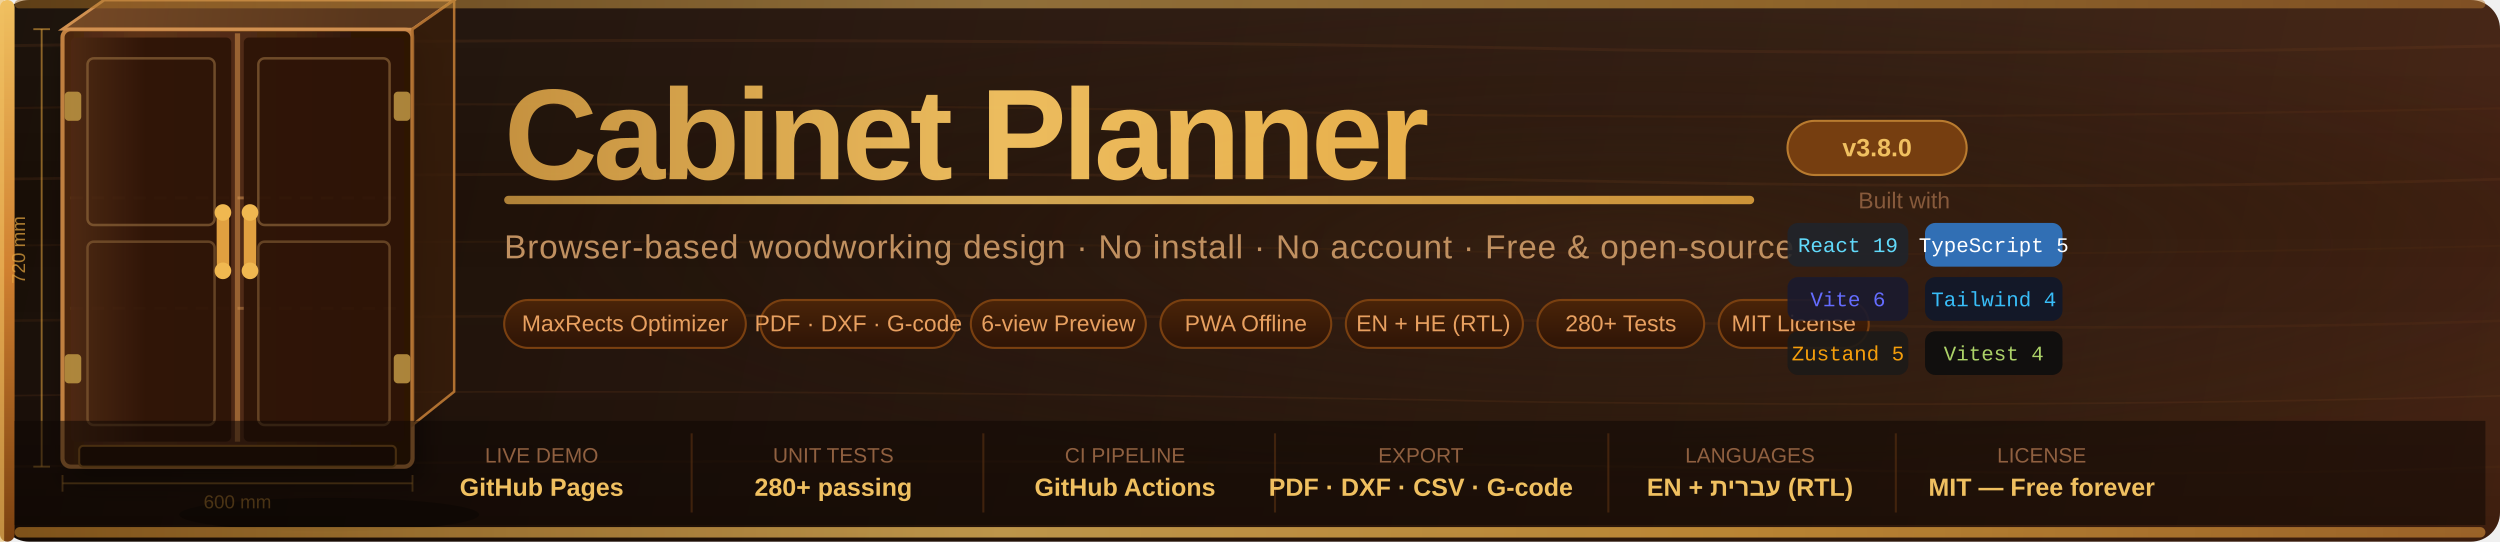
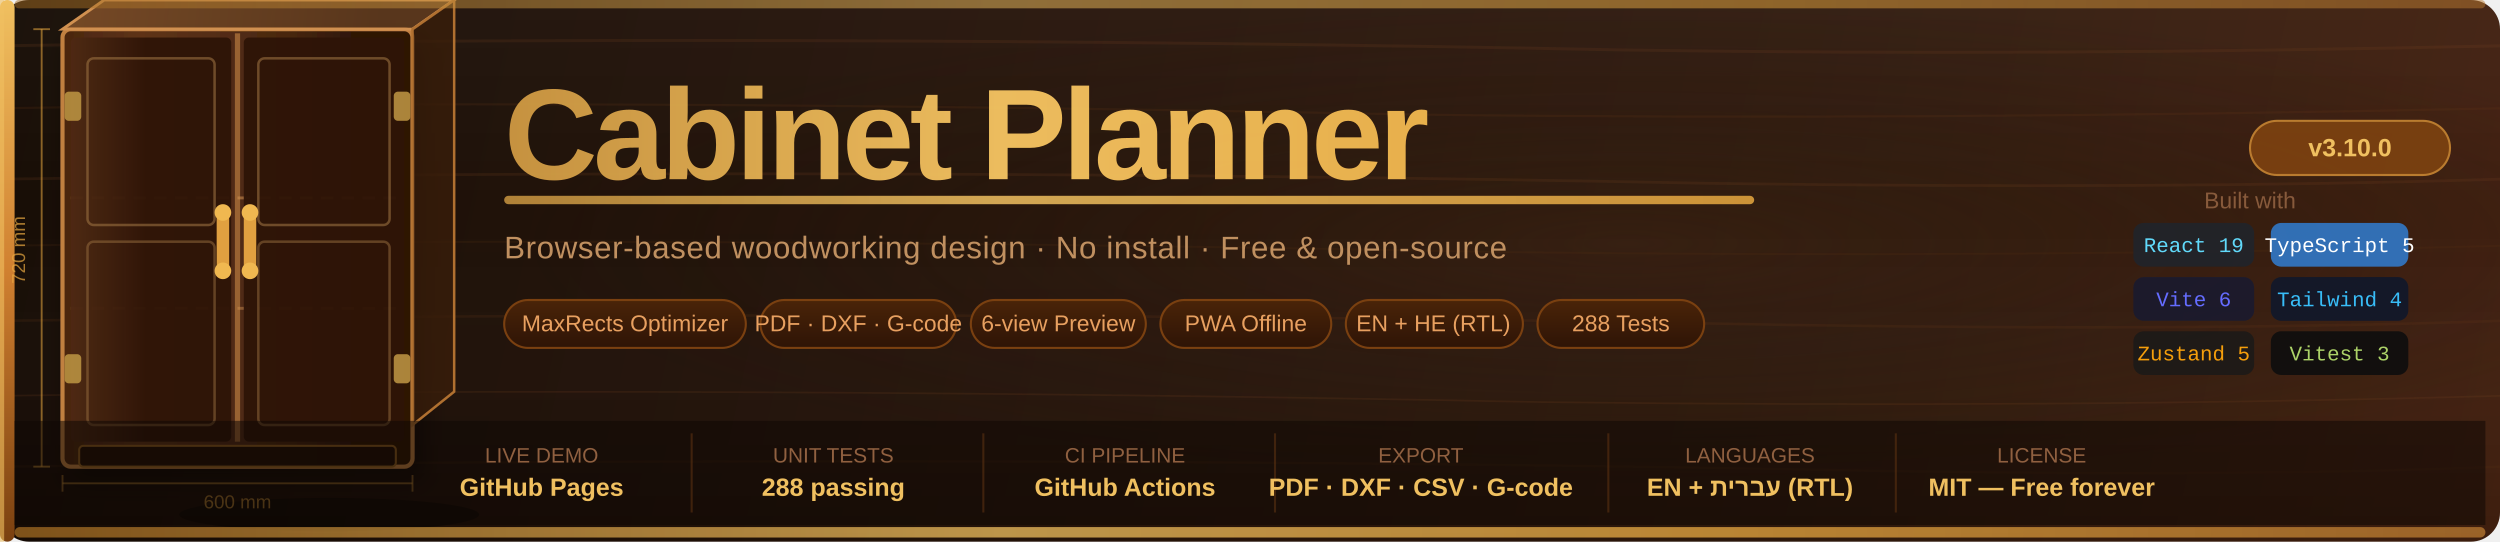
<svg xmlns="http://www.w3.org/2000/svg" viewBox="0 0 1200 260" width="1200" height="260">
  <defs>
    <linearGradient id="bg" x1="0" y1="0" x2="1200" y2="260" gradientUnits="userSpaceOnUse">
      <stop offset="0%" stop-color="#140a03" />
      <stop offset="35%" stop-color="#231208" />
      <stop offset="75%" stop-color="#311a0c" />
      <stop offset="100%" stop-color="#421f0e" />
    </linearGradient>
    <linearGradient id="amber" x1="0" y1="0" x2="1200" y2="0" gradientUnits="userSpaceOnUse">
      <stop offset="0%" stop-color="#a06820" />
      <stop offset="40%" stop-color="#f0c060" />
      <stop offset="70%" stop-color="#e8a840" />
      <stop offset="100%" stop-color="#b87830" />
    </linearGradient>
    <linearGradient id="acV" x1="0" y1="0" x2="0" y2="260" gradientUnits="userSpaceOnUse">
      <stop offset="0%" stop-color="#f0c060" />
      <stop offset="50%" stop-color="#d08030" />
      <stop offset="100%" stop-color="#7a4010" />
    </linearGradient>
    <linearGradient id="cabFace" x1="0" y1="0" x2="170" y2="0" gradientUnits="userSpaceOnUse">
      <stop offset="0%" stop-color="#3a1e08" />
      <stop offset="40%" stop-color="#5e3218" />
      <stop offset="80%" stop-color="#4a2810" />
      <stop offset="100%" stop-color="#2e1606" />
    </linearGradient>
    <linearGradient id="door" x1="0" y1="0" x2="70" y2="0" gradientUnits="userSpaceOnUse">
      <stop offset="0%" stop-color="#2e1406" />
      <stop offset="45%" stop-color="#502a14" />
      <stop offset="100%" stop-color="#2e1406" />
    </linearGradient>
    <linearGradient id="isoTop" x1="0" y1="0" x2="180" y2="20" gradientUnits="userSpaceOnUse">
      <stop offset="0%" stop-color="#9a6030" />
      <stop offset="100%" stop-color="#6a4020" />
    </linearGradient>
    <radialGradient id="textGlow" cx="65%" cy="45%" r="45%" gradientUnits="objectBoundingBox">
      <stop offset="0%" stop-color="#3a2010" stop-opacity="0.5" />
      <stop offset="100%" stop-color="#140a03" stop-opacity="0" />
    </radialGradient>
    <linearGradient id="shine" x1="0" y1="0" x2="0" y2="1">
      <stop offset="0%" stop-color="#ffffff" stop-opacity="0.04" />
      <stop offset="40%" stop-color="#ffffff" stop-opacity="0.01" />
      <stop offset="100%" stop-color="#000000" stop-opacity="0.08" />
    </linearGradient>
    <linearGradient id="pillBg" x1="0" y1="0" x2="0" y2="1">
      <stop offset="0%" stop-color="#4a2408" />
      <stop offset="100%" stop-color="#2e1406" />
    </linearGradient>
    <clipPath id="rounded">
      <rect width="1200" height="260" rx="14" />
    </clipPath>
    <filter id="cabShadow" x="-10%" y="-5%" width="130%" height="120%">
      <feDropShadow dx="4" dy="6" stdDeviation="6" flood-color="#000" flood-opacity="0.5" />
    </filter>
  </defs>
  <rect width="1200" height="260" fill="url(#bg)" rx="14" />
  <rect width="1200" height="260" fill="url(#textGlow)" rx="14" />
  <rect width="1200" height="260" fill="url(#shine)" rx="14" />
  <g clip-path="url(#rounded)" opacity="0.18">
    <path d="M0,22  Q380,16  780,24  Q980,27  1200,22" stroke="#7a4520" stroke-width="1.4" fill="none" />
    <path d="M0,52  Q280,47  680,55  Q920,58  1200,52" stroke="#6a3a18" stroke-width="1.0" fill="none" />
    <path d="M0,86  Q420,80  820,88  Q1040,91  1200,86" stroke="#7a4520" stroke-width="1.3" fill="none" />
    <path d="M0,118 Q320,113 720,121 Q970,124 1200,118" stroke="#5a3010" stroke-width="0.9" fill="none" />
    <path d="M0,154 Q460,148 860,156 Q1060,159 1200,154" stroke="#6a3a18" stroke-width="1.2" fill="none" />
    <path d="M0,190 Q340,185 740,193 Q990,196 1200,190" stroke="#7a4520" stroke-width="0.8" fill="none" />
    <path d="M0,224 Q500,218 900,226 Q1080,229 1200,224" stroke="#5a3010" stroke-width="1.1" fill="none" />
  </g>
  <rect x="0" y="0" width="7" height="260" fill="url(#acV)" rx="3.5" />
  <rect x="0" y="0" width="2" height="260" fill="#f0c060" opacity="0.6" />
  <ellipse cx="158" cy="247" rx="72" ry="8" fill="#000" opacity="0.45" />
  <rect x="30" y="14" width="168" height="210" rx="4" fill="url(#cabFace)" stroke="#c08040" stroke-width="2" filter="url(#cabShadow)" />
  <polygon points="30,14 198,14 218,0 50,0" fill="url(#isoTop)" fill-opacity="0.75" stroke="#d09050" stroke-width="1.4" />
  <polygon points="198,14 218,0 218,188 198,204" fill="#3a1e0a" fill-opacity="0.75" stroke="#b07030" stroke-width="1.2" />
  <rect x="38" y="214" width="152" height="10" rx="2" fill="#1e0e04" stroke="#906020" stroke-width="1" opacity="0.95" />
  <line x1="114" y1="16" x2="114" y2="212" stroke="#c08040" stroke-width="2.5" opacity="0.65" />
  <line x1="34" y1="95" x2="194" y2="95" stroke="#d09050" stroke-width="1.4" stroke-dasharray="6,4" opacity="0.55" />
  <line x1="34" y1="148" x2="194" y2="148" stroke="#d09050" stroke-width="1.4" stroke-dasharray="6,4" opacity="0.45" />
  <rect x="34" y="18" width="77" height="194" rx="2.5" fill="url(#door)" opacity="0.96" />
  <rect x="42" y="28" width="61" height="80" rx="3" fill="none" stroke="#9a7040" stroke-width="1.2" opacity="0.6" />
  <rect x="42" y="116" width="61" height="88" rx="3" fill="none" stroke="#9a7040" stroke-width="1.2" opacity="0.5" />
  <rect x="104" y="102" width="6" height="28" rx="3" fill="#e0a040" />
  <circle cx="107" cy="102" r="4" fill="#f0b850" />
  <circle cx="107" cy="130" r="4" fill="#f0b850" />
  <rect x="117" y="18" width="77" height="194" rx="2.5" fill="url(#door)" opacity="0.96" />
  <rect x="124" y="28" width="63" height="80" rx="3" fill="none" stroke="#9a7040" stroke-width="1.2" opacity="0.6" />
  <rect x="124" y="116" width="63" height="88" rx="3" fill="none" stroke="#9a7040" stroke-width="1.2" opacity="0.5" />
  <rect x="117" y="102" width="6" height="28" rx="3" fill="#e0a040" />
  <circle cx="120" cy="102" r="4" fill="#f0b850" />
  <circle cx="120" cy="130" r="4" fill="#f0b850" />
  <rect x="31" y="44" width="8" height="14" rx="2" fill="#b89040" opacity="0.9" />
  <rect x="31" y="170" width="8" height="14" rx="2" fill="#b89040" opacity="0.9" />
  <rect x="189" y="44" width="8" height="14" rx="2" fill="#b89040" opacity="0.9" />
  <rect x="189" y="170" width="8" height="14" rx="2" fill="#b89040" opacity="0.9" />
  <line x1="20" y1="14" x2="20" y2="224" stroke="#e8a840" stroke-width="0.9" opacity="0.55" />
  <line x1="16" y1="14" x2="24" y2="14" stroke="#e8a840" stroke-width="0.9" opacity="0.55" />
  <line x1="16" y1="224" x2="24" y2="224" stroke="#e8a840" stroke-width="0.9" opacity="0.55" />
  <text x="12" y="120" font-family="'Segoe UI',monospace,Arial" font-size="9" fill="#e8a840" opacity="0.7" transform="rotate(-90,12,120)" text-anchor="middle">720 mm</text>
  <line x1="30" y1="232" x2="198" y2="232" stroke="#e8a840" stroke-width="0.9" opacity="0.45" />
  <line x1="30" y1="228" x2="30" y2="236" stroke="#e8a840" stroke-width="0.9" opacity="0.45" />
  <line x1="198" y1="228" x2="198" y2="236" stroke="#e8a840" stroke-width="0.9" opacity="0.45" />
  <text x="114" y="244" font-family="'Segoe UI',monospace,Arial" font-size="9" fill="#e8a840" opacity="0.6" text-anchor="middle">600 mm</text>
  <text x="242" y="86" font-family="'Segoe UI','Helvetica Neue',Arial,sans-serif" font-size="62" font-weight="800" fill="url(#amber)" letter-spacing="-2" opacity="0.98">Cabinet Planner</text>
  <rect x="242" y="94" width="600" height="4" fill="url(#amber)" rx="2" opacity="0.85" />
-   <rect x="858" y="58" width="86" height="26" rx="13" fill="#7a4010" stroke="#c08030" stroke-width="1" opacity="0.95" />
-   <text x="901" y="75" font-family="'Segoe UI',Arial,sans-serif" font-size="12" font-weight="700" fill="#f0c060" text-anchor="middle">v3.8.0</text>
-   <text x="242" y="124" font-family="'Segoe UI','Helvetica Neue',Arial,sans-serif" font-size="16" fill="#c09060" letter-spacing="0.4">
-     Browser-based woodworking design  ·  No install  ·  No account  ·  Free &amp; open-source
+   <rect x="1080" y="58" width="96" height="26" rx="13" fill="#7a4010" stroke="#c08030" stroke-width="1" opacity="0.95" />
+   <text x="1128" y="75" font-family="'Segoe UI',Arial,sans-serif" font-size="12" font-weight="700" fill="#f0c060" text-anchor="middle">v3.10.0</text>
+   <text x="242" y="124" font-family="'Segoe UI','Helvetica Neue',Arial,sans-serif" font-size="15" fill="#c09060" letter-spacing="0.3">
+     Browser-based woodworking design  ·  No install  ·  Free &amp; open-source
  </text>
  <rect x="242" y="144" width="116" height="23" rx="11.5" fill="url(#pillBg)" stroke="#7a4010" stroke-width="1" />
  <text x="300" y="159" font-family="'Segoe UI',Arial,sans-serif" font-size="11" fill="#e8a060" text-anchor="middle">MaxRects Optimizer</text>
  <rect x="365" y="144" width="94" height="23" rx="11.5" fill="url(#pillBg)" stroke="#7a4010" stroke-width="1" />
  <text x="412" y="159" font-family="'Segoe UI',Arial,sans-serif" font-size="11" fill="#e8a060" text-anchor="middle">PDF · DXF · G-code</text>
  <rect x="466" y="144" width="84" height="23" rx="11.5" fill="url(#pillBg)" stroke="#7a4010" stroke-width="1" />
  <text x="508" y="159" font-family="'Segoe UI',Arial,sans-serif" font-size="11" fill="#e8a060" text-anchor="middle">6-view Preview</text>
  <rect x="557" y="144" width="82" height="23" rx="11.5" fill="url(#pillBg)" stroke="#7a4010" stroke-width="1" />
  <text x="598" y="159" font-family="'Segoe UI',Arial,sans-serif" font-size="11" fill="#e8a060" text-anchor="middle">PWA Offline</text>
  <rect x="646" y="144" width="85" height="23" rx="11.5" fill="url(#pillBg)" stroke="#7a4010" stroke-width="1" />
  <text x="688" y="159" font-family="'Segoe UI',Arial,sans-serif" font-size="11" fill="#e8a060" text-anchor="middle">EN + HE (RTL)</text>
  <rect x="738" y="144" width="80" height="23" rx="11.5" fill="url(#pillBg)" stroke="#7a4010" stroke-width="1" />
-   <text x="778" y="159" font-family="'Segoe UI',Arial,sans-serif" font-size="11" fill="#e8a060" text-anchor="middle">280+ Tests</text>
-   <rect x="825" y="144" width="72" height="23" rx="11.5" fill="url(#pillBg)" stroke="#7a4010" stroke-width="1" />
-   <text x="861" y="159" font-family="'Segoe UI',Arial,sans-serif" font-size="11" fill="#e8a060" text-anchor="middle">MIT License</text>
-   <text x="914" y="100" font-family="'Segoe UI',Arial,sans-serif" font-size="11" fill="#906040" text-anchor="middle" opacity="0.9">Built with</text>
-   <rect x="858" y="107" width="58" height="21" rx="5" fill="#20232a" opacity="0.9" />
-   <text x="887" y="121" font-family="monospace,'Courier New'" font-size="10" fill="#61dafb" text-anchor="middle">React 19</text>
-   <rect x="924" y="107" width="66" height="21" rx="5" fill="#3178c6" opacity="0.9" />
-   <text x="957" y="121" font-family="monospace,'Courier New'" font-size="10" fill="#fff" text-anchor="middle">TypeScript 5</text>
-   <rect x="858" y="133" width="58" height="21" rx="5" fill="#1a1a2e" opacity="0.9" />
-   <text x="887" y="147" font-family="monospace,'Courier New'" font-size="10" fill="#646cff" text-anchor="middle">Vite 6</text>
-   <rect x="924" y="133" width="66" height="21" rx="5" fill="#0f172a" opacity="0.9" />
-   <text x="957" y="147" font-family="monospace,'Courier New'" font-size="10" fill="#38bdf8" text-anchor="middle">Tailwind 4</text>
-   <rect x="858" y="159" width="58" height="21" rx="5" fill="#1c1917" opacity="0.9" />
-   <text x="887" y="173" font-family="monospace,'Courier New'" font-size="10" fill="#f59e0b" text-anchor="middle">Zustand 5</text>
-   <rect x="924" y="159" width="66" height="21" rx="5" fill="#0d0d0d" opacity="0.9" />
-   <text x="957" y="173" font-family="monospace,'Courier New'" font-size="10" fill="#acd268" text-anchor="middle">Vitest 4</text>
+   <text x="778" y="159" font-family="'Segoe UI',Arial,sans-serif" font-size="11" fill="#e8a060" text-anchor="middle">288 Tests</text>
+   <text x="1080" y="100" font-family="'Segoe UI',Arial,sans-serif" font-size="11" fill="#906040" text-anchor="middle" opacity="0.9">Built with</text>
+   <rect x="1024" y="107" width="58" height="21" rx="5" fill="#20232a" opacity="0.9" />
+   <text x="1053" y="121" font-family="monospace,'Courier New'" font-size="10" fill="#61dafb" text-anchor="middle">React 19</text>
+   <rect x="1090" y="107" width="66" height="21" rx="5" fill="#3178c6" opacity="0.9" />
+   <text x="1123" y="121" font-family="monospace,'Courier New'" font-size="10" fill="#fff" text-anchor="middle">TypeScript 5</text>
+   <rect x="1024" y="133" width="58" height="21" rx="5" fill="#1a1a2e" opacity="0.9" />
+   <text x="1053" y="147" font-family="monospace,'Courier New'" font-size="10" fill="#646cff" text-anchor="middle">Vite 6</text>
+   <rect x="1090" y="133" width="66" height="21" rx="5" fill="#0f172a" opacity="0.9" />
+   <text x="1123" y="147" font-family="monospace,'Courier New'" font-size="10" fill="#38bdf8" text-anchor="middle">Tailwind 4</text>
+   <rect x="1024" y="159" width="58" height="21" rx="5" fill="#1c1917" opacity="0.9" />
+   <text x="1053" y="173" font-family="monospace,'Courier New'" font-size="10" fill="#f59e0b" text-anchor="middle">Zustand 5</text>
+   <rect x="1090" y="159" width="66" height="21" rx="5" fill="#0d0d0d" opacity="0.9" />
+   <text x="1123" y="173" font-family="monospace,'Courier New'" font-size="10" fill="#acd268" text-anchor="middle">Vitest 3</text>
  <rect x="7" y="202" width="1186" height="50" rx="0" fill="#0e0804" opacity="0.55" />
  <text x="260" y="222" font-family="'Segoe UI',Arial,sans-serif" font-size="10" fill="#906040" text-anchor="middle">LIVE DEMO</text>
  <text x="260" y="238" font-family="'Segoe UI',Arial,sans-serif" font-size="12" font-weight="600" fill="#f0c060" text-anchor="middle">GitHub Pages</text>
  <line x1="332" y1="208" x2="332" y2="246" stroke="#5a3010" stroke-width="1" opacity="0.6" />
  <text x="400" y="222" font-family="'Segoe UI',Arial,sans-serif" font-size="10" fill="#906040" text-anchor="middle">UNIT TESTS</text>
-   <text x="400" y="238" font-family="'Segoe UI',Arial,sans-serif" font-size="12" font-weight="600" fill="#f0c060" text-anchor="middle">280+ passing</text>
+   <text x="400" y="238" font-family="'Segoe UI',Arial,sans-serif" font-size="12" font-weight="600" fill="#f0c060" text-anchor="middle">288 passing</text>
  <line x1="472" y1="208" x2="472" y2="246" stroke="#5a3010" stroke-width="1" opacity="0.6" />
  <text x="540" y="222" font-family="'Segoe UI',Arial,sans-serif" font-size="10" fill="#906040" text-anchor="middle">CI PIPELINE</text>
  <text x="540" y="238" font-family="'Segoe UI',Arial,sans-serif" font-size="12" font-weight="600" fill="#f0c060" text-anchor="middle">GitHub Actions</text>
  <line x1="612" y1="208" x2="612" y2="246" stroke="#5a3010" stroke-width="1" opacity="0.6" />
  <text x="682" y="222" font-family="'Segoe UI',Arial,sans-serif" font-size="10" fill="#906040" text-anchor="middle">EXPORT</text>
  <text x="682" y="238" font-family="'Segoe UI',Arial,sans-serif" font-size="12" font-weight="600" fill="#f0c060" text-anchor="middle">PDF · DXF · CSV · G-code</text>
  <line x1="772" y1="208" x2="772" y2="246" stroke="#5a3010" stroke-width="1" opacity="0.6" />
  <text x="840" y="222" font-family="'Segoe UI',Arial,sans-serif" font-size="10" fill="#906040" text-anchor="middle">LANGUAGES</text>
  <text x="840" y="238" font-family="'Segoe UI',Arial,sans-serif" font-size="12" font-weight="600" fill="#f0c060" text-anchor="middle">EN + עברית (RTL)</text>
  <line x1="910" y1="208" x2="910" y2="246" stroke="#5a3010" stroke-width="1" opacity="0.6" />
  <text x="980" y="222" font-family="'Segoe UI',Arial,sans-serif" font-size="10" fill="#906040" text-anchor="middle">LICENSE</text>
  <text x="980" y="238" font-family="'Segoe UI',Arial,sans-serif" font-size="12" font-weight="600" fill="#f0c060" text-anchor="middle">MIT — Free forever</text>
  <rect x="7" y="0" width="1186" height="4" fill="url(#amber)" rx="2" opacity="0.5" />
  <rect x="7" y="253" width="1186" height="5" fill="url(#amber)" rx="2.5" opacity="0.75" />
</svg>
